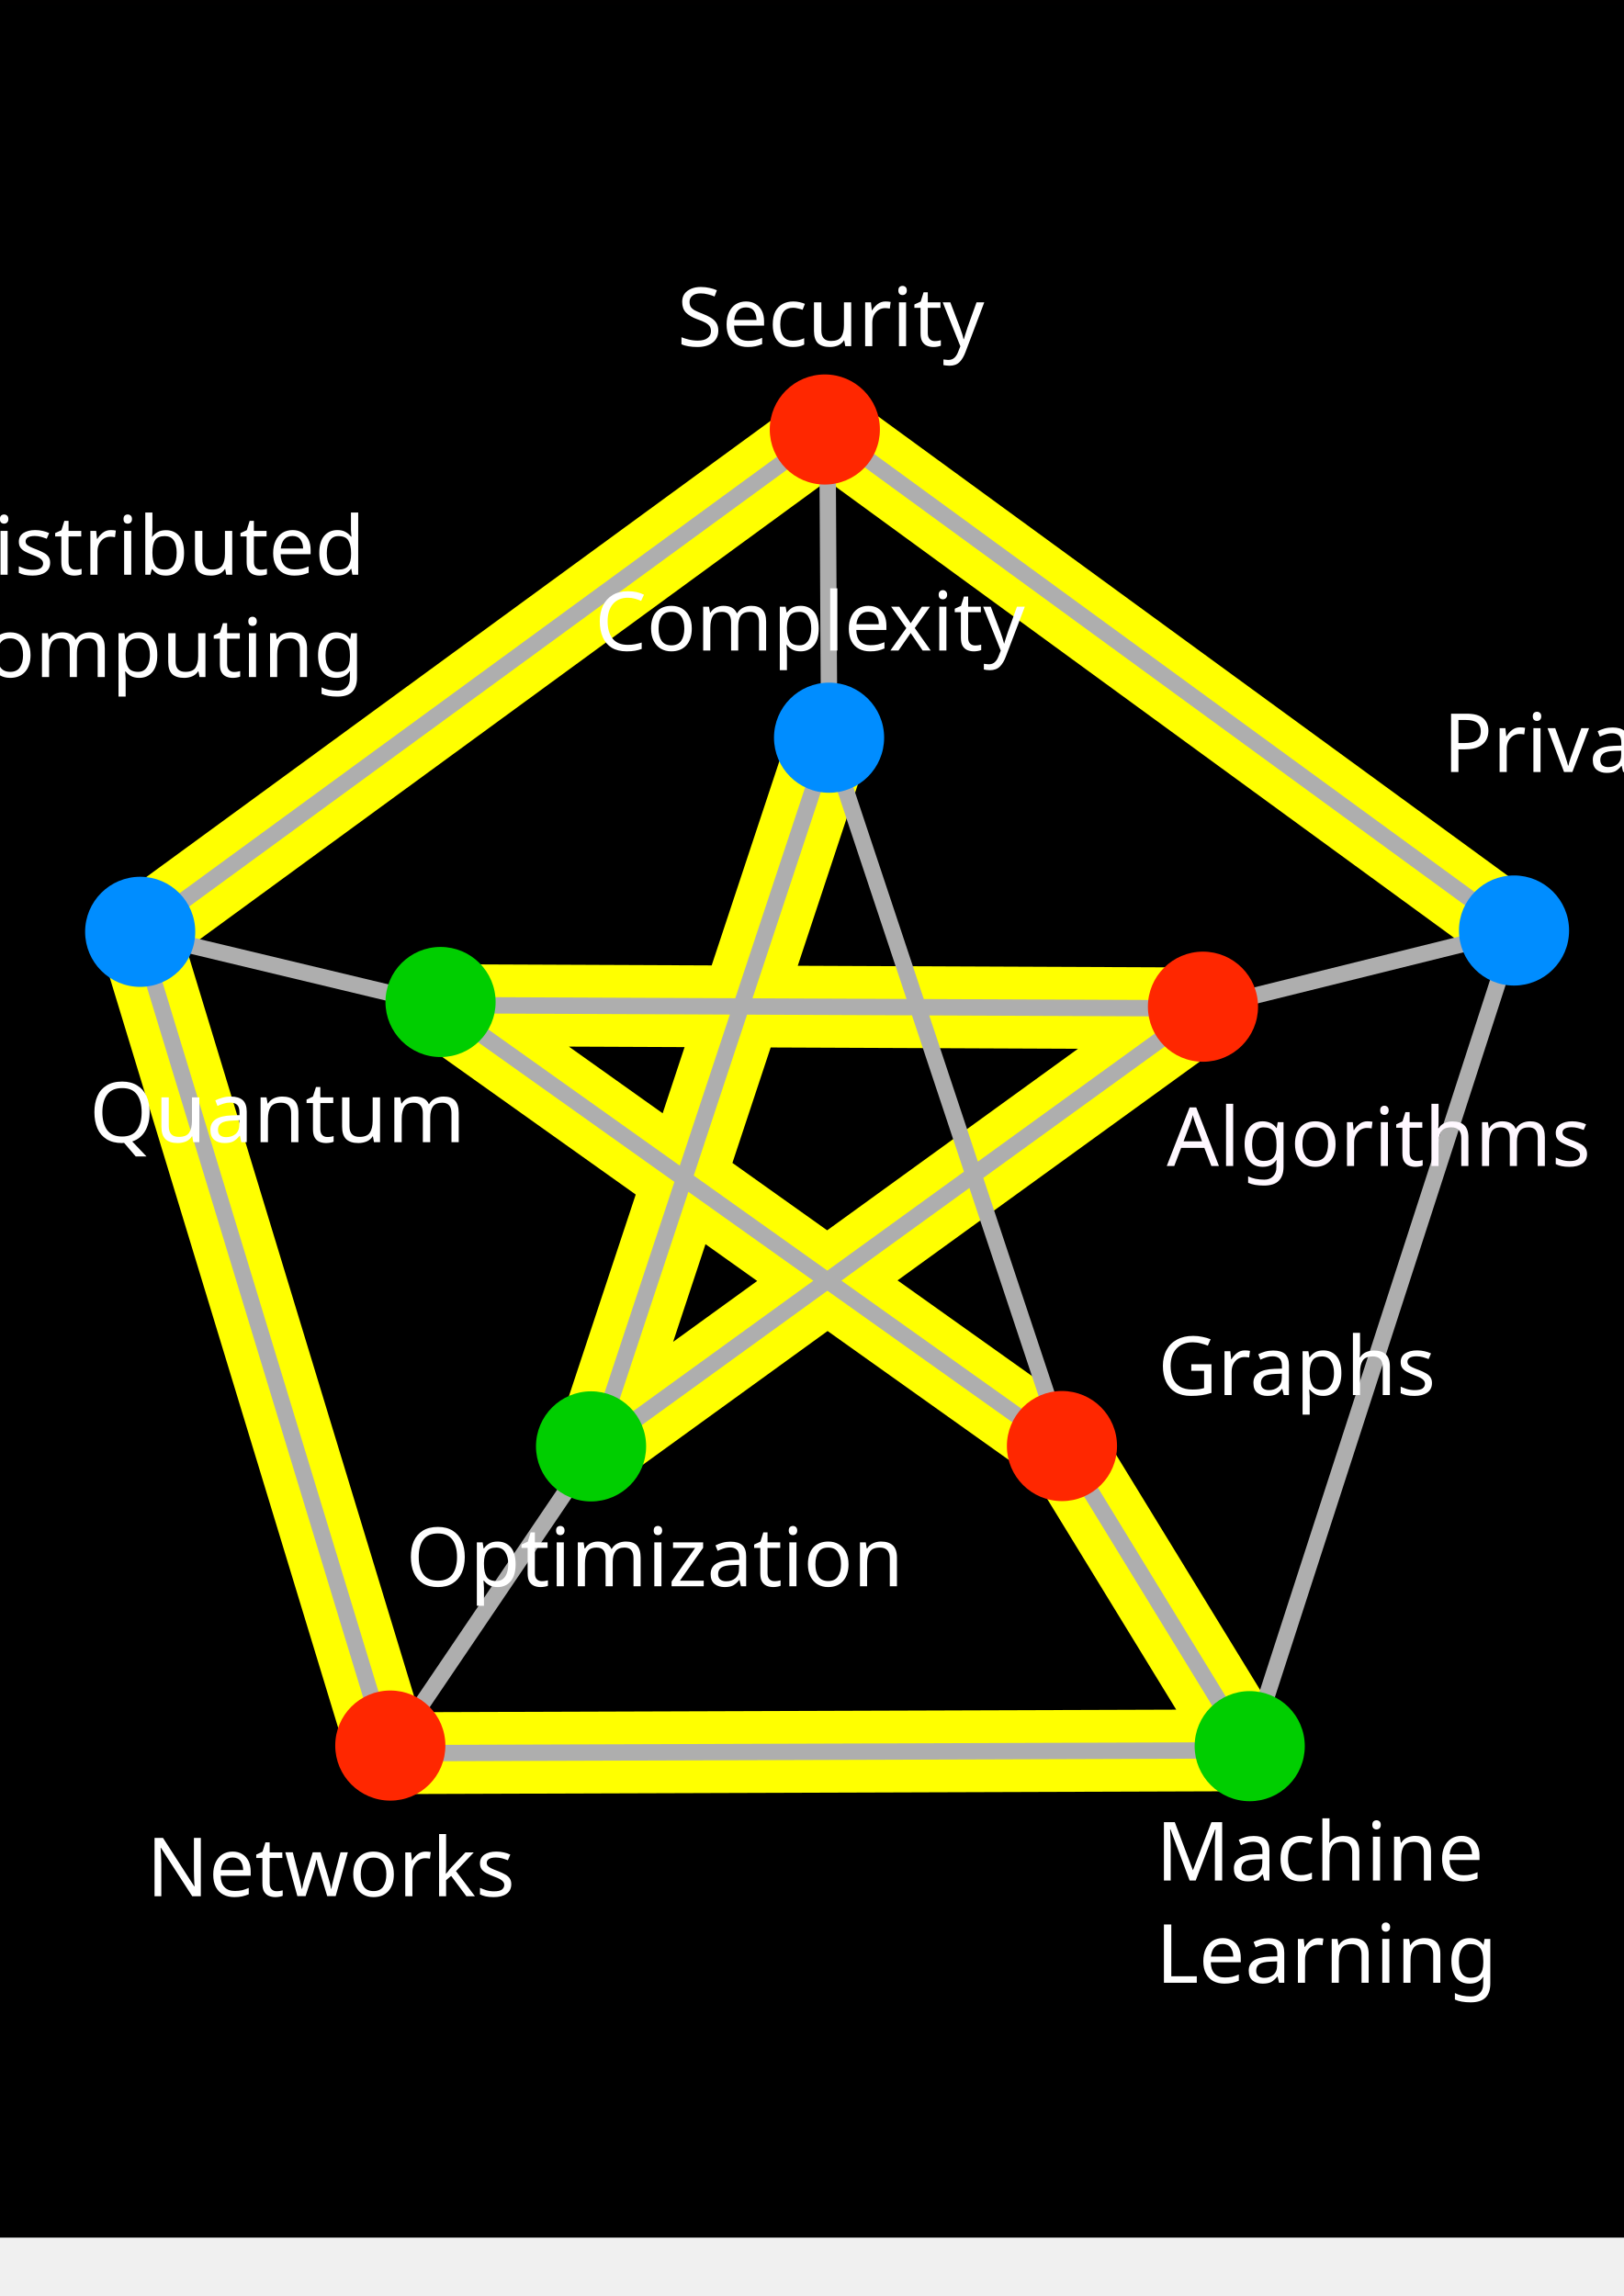
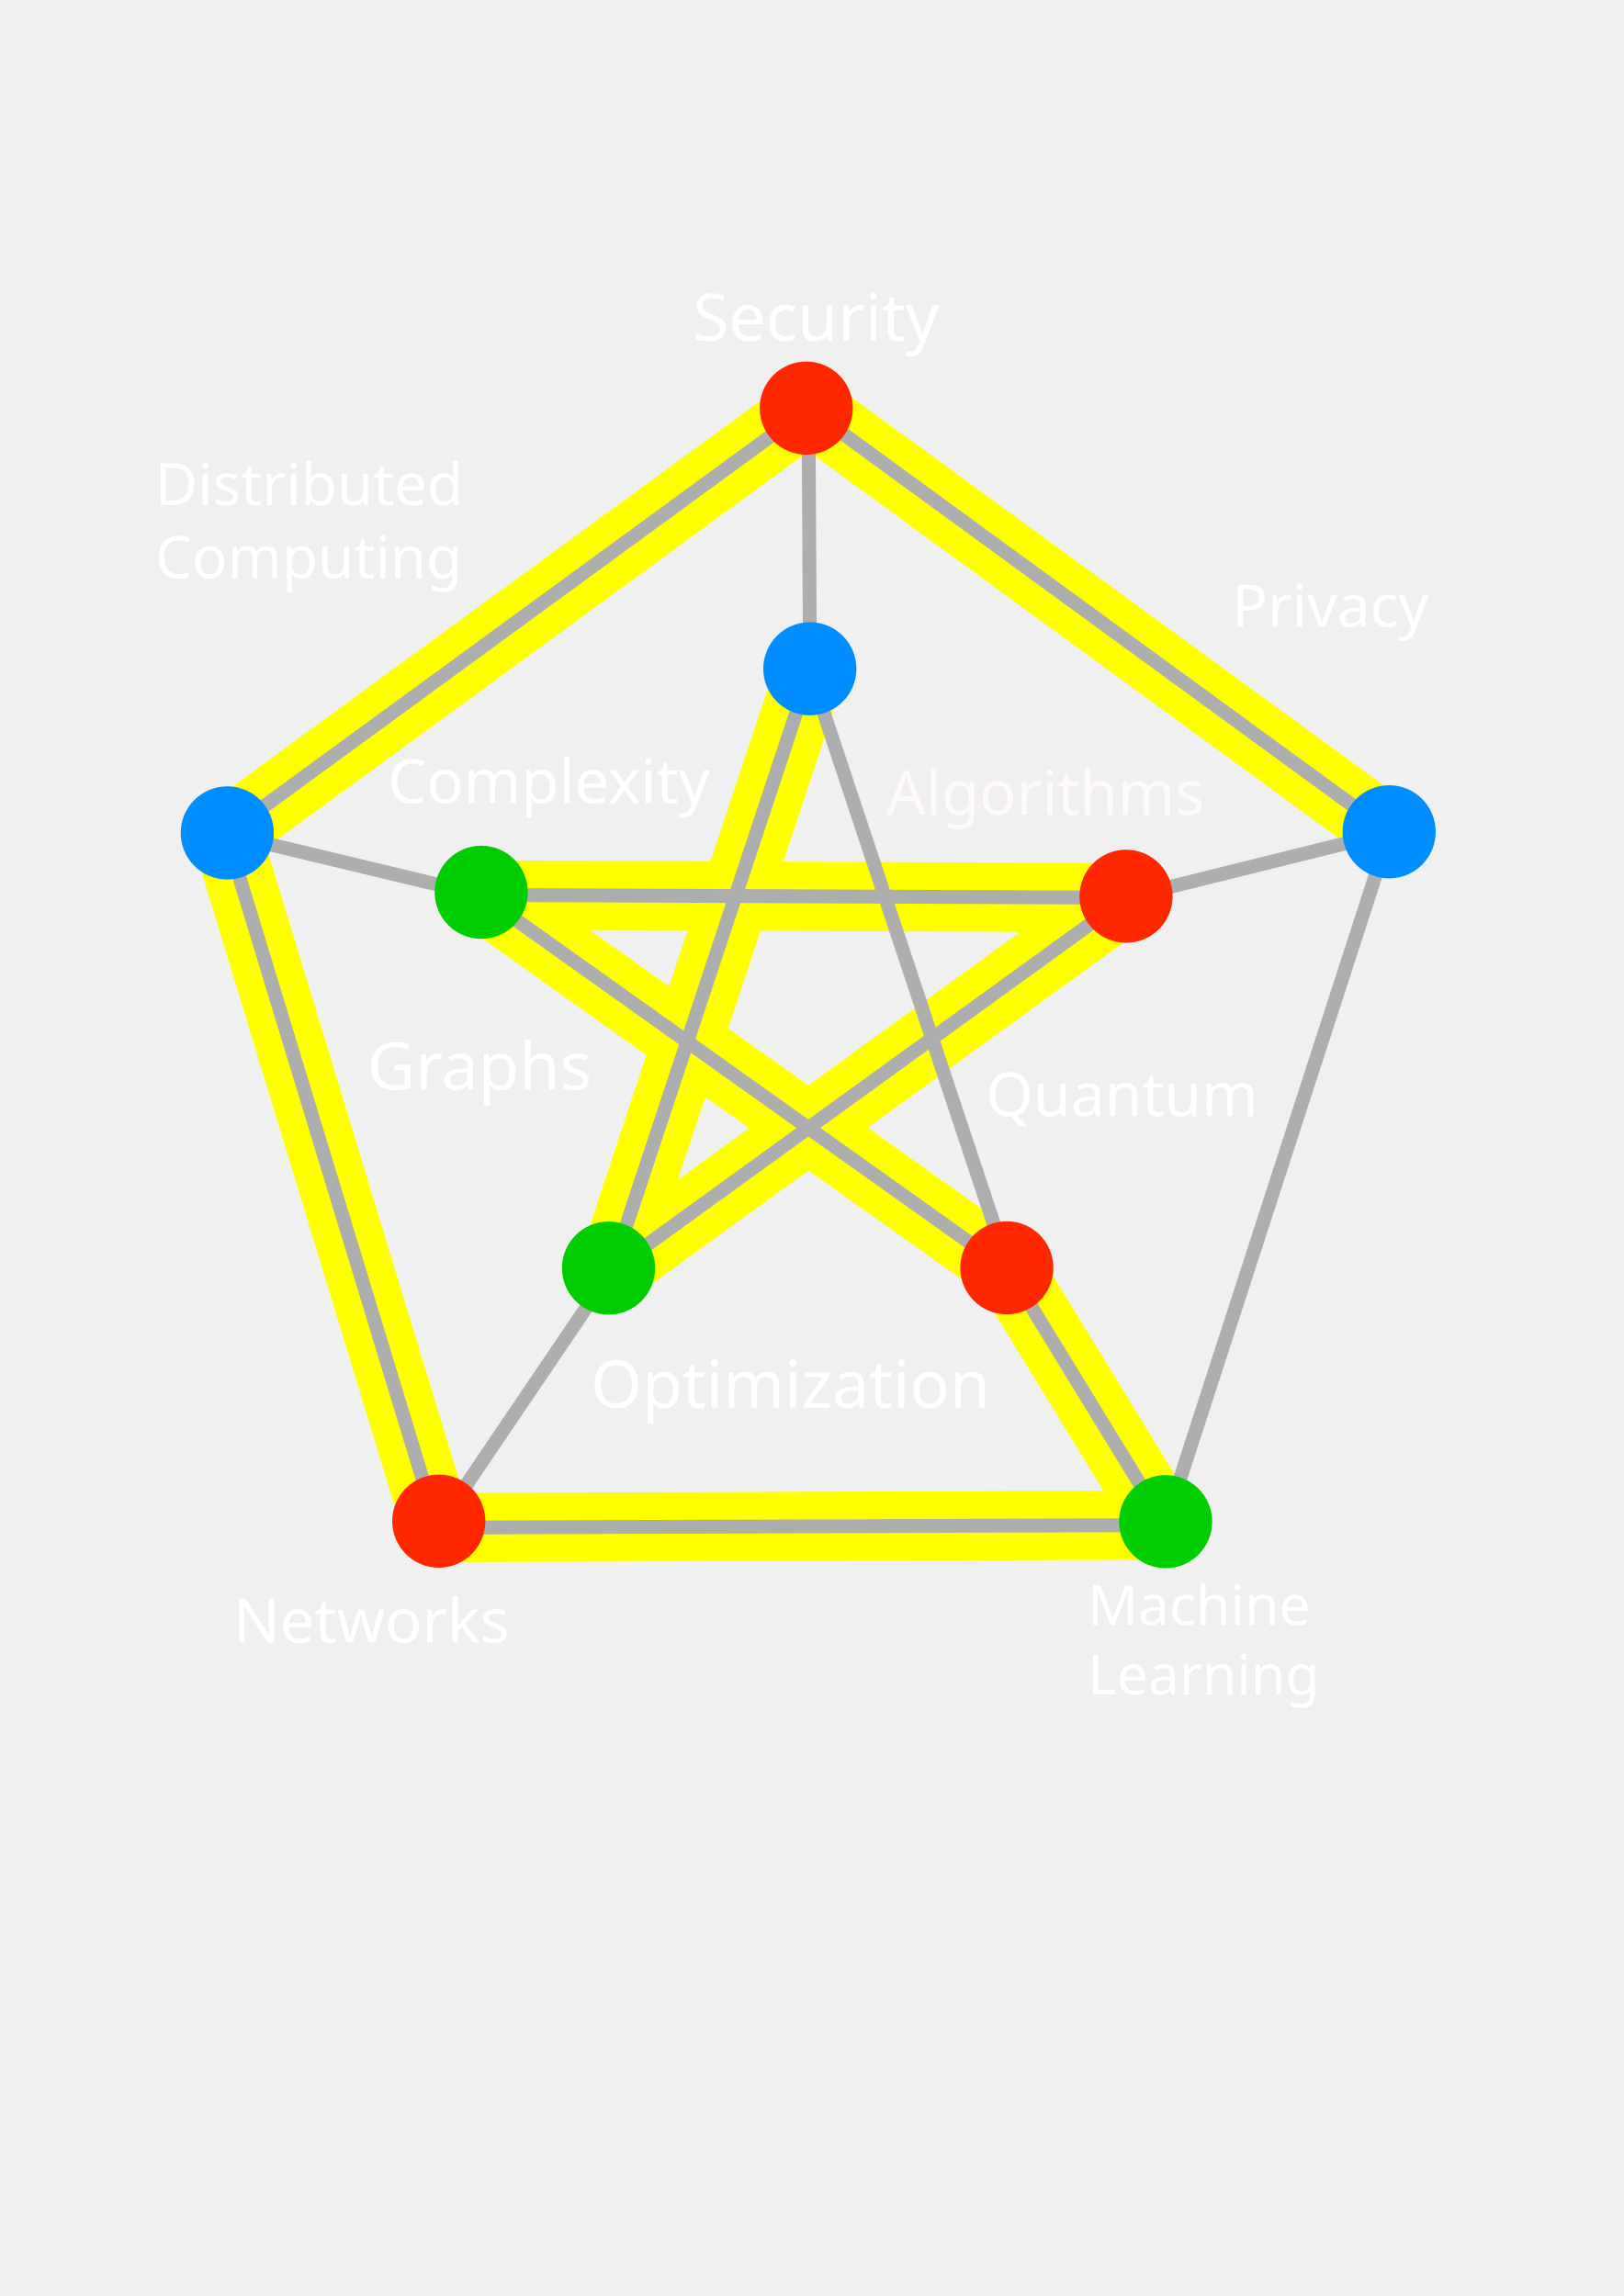
<svg xmlns="http://www.w3.org/2000/svg" width="210mm" height="297mm" viewBox="0 0 210 297" version="1.1" id="svg5">
  <defs id="defs2" />
-   <g id="layer1">
-     <rect style="fill:#000000;fill-opacity:1;stroke:#010000;stroke-width:2;stroke-linecap:round;stroke-linejoin:bevel;paint-order:markers stroke fill" id="rect81712" width="370.075" height="287.828" x="-76.157" y="0.617" rx="0" ry="10.001" />
+   <g id="layer1" />
+   <g id="layer2">
+     <path style="fill:none;stroke:#ffff00;stroke-width:8.95;stroke-linecap:butt;stroke-linejoin:bevel;stroke-miterlimit:4;stroke-dasharray:none;stroke-opacity:1" d="m 179.708,107.679 -75.149,-54.831 -75.3,55.03 27.31,89.723 94.113,-0.316 -20.125,-32.879 -68.366,-48.639 83.505,0.355 -66.624,48.237 25.687,-77.522 v 0" id="path2645" />
  </g>
-   <g id="layer2">
-     <path style="fill:none;stroke:#ffff00;stroke-width:10.583;stroke-linecap:butt;stroke-linejoin:bevel;stroke-miterlimit:4;stroke-dasharray:none;stroke-opacity:1" d="M 195.87,120.459 107.012,55.625 17.975,120.694 50.267,226.786 161.55,226.412 137.753,187.535 56.914,130.023 155.654,130.442 76.875,187.479 107.248,95.815 v 0" id="path2645" />
-   </g>
-   <g id="g1489">
+   <g id="g1489" transform="matrix(0.8457132,0,0,0.8457132,14.05825,5.805293)">
    <path style="fill:none;stroke:#aeaeae;stroke-width:2.117;stroke-linecap:butt;stroke-linejoin:miter;stroke-miterlimit:4;stroke-dasharray:none;stroke-opacity:1" d="M 195.87,120.459 C 107.012,55.625 107.012,55.625 107.012,55.625 L 17.975,120.694 50.267,226.786 161.55,226.412 Z" id="path1413" />
    <path style="fill:none;stroke:#aeaeae;stroke-width:2.117;stroke-linecap:butt;stroke-linejoin:miter;stroke-miterlimit:4;stroke-dasharray:none;stroke-opacity:1" d="m 107.012,55.625 c 0.236,40.191 0.236,40.191 0.236,40.191 v 0 0 0" id="path1417" />
    <path style="fill:none;stroke:#aeaeae;stroke-width:2.117;stroke-linecap:butt;stroke-linejoin:miter;stroke-miterlimit:4;stroke-dasharray:none;stroke-opacity:1" d="m 155.654,130.442 40.217,-9.983" id="path1419" />
    <path style="fill:none;stroke:#aeaeae;stroke-width:2.117;stroke-linecap:butt;stroke-linejoin:miter;stroke-miterlimit:4;stroke-dasharray:none;stroke-opacity:1" d="M 56.914,130.023 17.975,120.694" id="path1421" />
    <path style="fill:none;stroke:#aeaeae;stroke-width:2.117;stroke-linecap:butt;stroke-linejoin:miter;stroke-miterlimit:4;stroke-dasharray:none;stroke-opacity:1" d="M 76.875,187.479 50.267,226.786" id="path1423" />
    <path style="fill:none;stroke:#aeaeae;stroke-width:2.117;stroke-linecap:butt;stroke-linejoin:miter;stroke-miterlimit:4;stroke-dasharray:none;stroke-opacity:1" d="m 137.753,187.535 23.797,38.877" id="path1425" />
    <path style="fill:none;stroke:#aeaeae;stroke-width:2.117;stroke-linecap:butt;stroke-linejoin:miter;stroke-miterlimit:4;stroke-dasharray:none;stroke-opacity:1" d="m 76.875,187.479 30.373,-91.664 30.505,91.72 -80.839,-57.513 98.74,0.42 -78.779,57.037" id="path1686" />
  </g>
-   <g id="g1501">
+   <g id="g1501" transform="matrix(0.8457132,0,0,0.8457132,14.05825,5.805293)">
    <circle style="fill:#008dff;fill-opacity:1;stroke:none;stroke-width:6.454;stroke-linecap:round;stroke-linejoin:bevel;paint-order:markers stroke fill" id="path853-8" cx="195.814" cy="120.366" r="7.122" />
    <circle style="fill:#ff2700;fill-opacity:1;stroke:none;stroke-width:6.454;stroke-linecap:round;stroke-linejoin:bevel;paint-order:markers stroke fill" id="path853" cx="106.678" cy="55.558" r="7.122" />
    <circle style="fill:#008dff;fill-opacity:1;stroke:none;stroke-width:6.454;stroke-linecap:round;stroke-linejoin:bevel;paint-order:markers stroke fill" id="path853-8-6" cx="18.131" cy="120.536" r="7.122" />
    <circle style="fill:#008dff;fill-opacity:1;stroke:none;stroke-width:6.454;stroke-linecap:round;stroke-linejoin:bevel;paint-order:markers stroke fill" id="path853-8-6-0" cx="107.226" cy="95.424" r="7.122" />
    <circle style="fill:#00ce00;fill-opacity:1;stroke:none;stroke-width:6.454;stroke-linecap:round;stroke-linejoin:bevel;paint-order:markers stroke fill" id="path853-8-6-0-4" cx="56.977" cy="129.613" r="7.122" />
    <circle style="fill:#ff2700;fill-opacity:1;stroke:none;stroke-width:6.454;stroke-linecap:round;stroke-linejoin:bevel;paint-order:markers stroke fill" id="path853-8-6-0-4-8" cx="155.585" cy="130.221" r="7.122" />
    <circle style="fill:#ff2700;fill-opacity:1;stroke:none;stroke-width:6.454;stroke-linecap:round;stroke-linejoin:bevel;paint-order:markers stroke fill" id="path853-8-6-0-4-88" cx="137.347" cy="187.054" r="7.122" />
    <circle style="fill:#00ce00;fill-opacity:1;stroke:none;stroke-width:6.454;stroke-linecap:round;stroke-linejoin:bevel;paint-order:markers stroke fill" id="path853-8-6-0-4-9" cx="76.443" cy="187.097" r="7.122" />
    <circle style="fill:#ff2700;fill-opacity:1;stroke:none;stroke-width:6.454;stroke-linecap:round;stroke-linejoin:bevel;paint-order:markers stroke fill" id="path853-8-6-0-4-7" cx="50.48" cy="225.799" r="7.122" />
    <circle style="fill:#00ce00;fill-opacity:1;stroke:none;stroke-width:6.454;stroke-linecap:round;stroke-linejoin:bevel;paint-order:markers stroke fill" id="path853-8-6-0-4-76" cx="161.63" cy="225.876" r="7.122" />
-     <text xml:space="preserve" style="font-style:normal;font-weight:normal;font-size:10.599px;line-height:1.25;font-family:sans-serif;fill:#ffffff;fill-opacity:1;stroke:none;stroke-width:0.265" x="76.93" y="84.149" id="text22002">
-       <tspan id="tspan22000" style="fill:#ffffff;fill-opacity:1;stroke-width:0.265" x="76.93" y="84.149">Complexity</tspan>
+     <text xml:space="preserve" style="font-style:normal;font-weight:normal;font-size:9.388px;line-height:1.25;font-family:sans-serif;fill:#ffffff;fill-opacity:1;stroke:none;stroke-width:0.235" x="42.671" y="115.99" id="text22002">
+       <tspan id="tspan22000" style="fill:#ffffff;fill-opacity:1;stroke-width:0.235" x="42.671" y="115.99">Complexity</tspan>
    </text>
-     <text xml:space="preserve" style="font-style:normal;font-weight:normal;font-size:10.583px;line-height:1.25;font-family:sans-serif;fill:#fff8ff;fill-opacity:1;stroke:none;stroke-width:0.265" x="150.903" y="150.831" id="text29020">
-       <tspan id="tspan29018" style="fill:#fff8ff;fill-opacity:1;stroke-width:0.265" x="150.903" y="150.831">Algorithms</tspan>
+     <text xml:space="preserve" style="font-style:normal;font-weight:normal;font-size:9.385px;line-height:1.25;font-family:sans-serif;fill:#fff8ff;fill-opacity:1;stroke:none;stroke-width:0.235" x="118.955" y="117.742" id="text29020">
+       <tspan id="tspan29018" style="fill:#fff8ff;fill-opacity:1;stroke-width:0.235" x="118.955" y="117.742">Algorithms</tspan>
    </text>
-     <text xml:space="preserve" style="font-style:normal;font-weight:normal;font-size:10.831px;line-height:1.25;font-family:sans-serif;fill:#ffffff;fill-opacity:1;stroke:none;stroke-width:0.271" x="11.554" y="147.75" id="text38688">
-       <tspan id="tspan38686" style="fill:#ffffff;fill-opacity:1;stroke-width:0.271" x="11.554" y="147.75">Quantum</tspan>
+     <text xml:space="preserve" style="font-style:normal;font-weight:normal;font-size:9.265px;line-height:1.25;font-family:sans-serif;fill:#ffffff;fill-opacity:1;stroke:none;stroke-width:0.232" x="134.167" y="163.846" id="text38688">
+       <tspan id="tspan38686" style="fill:#ffffff;fill-opacity:1;stroke-width:0.232" x="134.167" y="163.846">Quantum</tspan>
    </text>
-     <text xml:space="preserve" style="font-style:normal;font-weight:normal;font-size:10.583px;line-height:1.25;font-family:sans-serif;fill:#ffffff;fill-opacity:1;stroke:none;stroke-width:0.265" x="52.499" y="205.189" id="text48284">
-       <tspan id="tspan48282" style="fill:#ffffff;fill-opacity:1;stroke-width:0.265" x="52.499" y="205.189">Optimization</tspan>
+     <text xml:space="preserve" style="font-style:normal;font-weight:normal;font-size:10.042px;line-height:1.25;font-family:sans-serif;fill:#ffffff;fill-opacity:1;stroke:none;stroke-width:0.251" x="73.724" y="208.459" id="text48284">
+       <tspan id="tspan48282" style="fill:#ffffff;fill-opacity:1;stroke-width:0.251" x="73.724" y="208.459">Optimization</tspan>
    </text>
-     <text xml:space="preserve" style="font-style:normal;font-weight:normal;font-size:10.583px;line-height:1.25;font-family:sans-serif;fill:#000000;fill-opacity:1;stroke:none;stroke-width:0.265" x="149.762" y="180.463" id="text55120">
-       <tspan style="fill:#ffffff;fill-opacity:1;stroke-width:0.265" x="149.762" y="180.463" id="tspan55122">Graphs</tspan>
+     <text xml:space="preserve" style="font-style:normal;font-weight:normal;font-size:10.106px;line-height:1.25;font-family:sans-serif;fill:#000000;fill-opacity:1;stroke:none;stroke-width:0.253" x="39.545" y="159.812" id="text55120">
+       <tspan style="fill:#ffffff;fill-opacity:1;stroke-width:0.253" x="39.545" y="159.812" id="tspan55122">Graphs</tspan>
    </text>
-     <text xml:space="preserve" style="font-style:normal;font-weight:normal;font-size:10.583px;line-height:1.25;font-family:sans-serif;fill:#ffffff;fill-opacity:1;stroke:none;stroke-width:0.265" x="87.588" y="44.78" id="text62660">
-       <tspan id="tspan62658" style="fill:#ffffff;fill-opacity:1;stroke-width:0.265" x="87.588" y="44.78">Security</tspan>
+     <text xml:space="preserve" style="font-style:normal;font-weight:normal;font-size:10.03px;line-height:1.25;font-family:sans-serif;fill:#ffffff;fill-opacity:1;stroke:none;stroke-width:0.251" x="89.335" y="45.247" id="text62660">
+       <tspan id="tspan62658" style="fill:#ffffff;fill-opacity:1;stroke-width:0.251" x="89.335" y="45.247">Security</tspan>
    </text>
-     <text xml:space="preserve" style="font-style:normal;font-weight:normal;font-size:10.583px;line-height:1.25;font-family:sans-serif;fill:#000000;fill-opacity:1;stroke:none;stroke-width:0.265" x="186.64" y="99.87" id="text65832">
-       <tspan id="tspan65830" style="fill:#ffffff;fill-opacity:1;stroke-width:0.265" x="186.64" y="99.87">Privacy</tspan>
+     <text xml:space="preserve" style="font-style:normal;font-weight:normal;font-size:9.012px;line-height:1.25;font-family:sans-serif;fill:#000000;fill-opacity:1;stroke:none;stroke-width:0.225" x="171.782" y="89.022" id="text65832">
+       <tspan id="tspan65830" style="fill:#ffffff;fill-opacity:1;stroke-width:0.225" x="171.782" y="89.022">Privacy</tspan>
    </text>
-     <text xml:space="preserve" style="font-style:normal;font-weight:normal;font-size:10.583px;line-height:1.25;font-family:sans-serif;fill:#000000;fill-opacity:1;stroke:none;stroke-width:0.265" x="-8.566" y="74.35" id="text69652">
-       <tspan id="tspan69650" style="fill:#ffffff;fill-opacity:1;stroke-width:0.265" x="-8.566" y="74.35">Distributed</tspan>
-       <tspan style="fill:#ffffff;fill-opacity:1;stroke-width:0.265" x="-8.566" y="87.579" id="tspan69654">Computing</tspan>
+     <text xml:space="preserve" style="font-style:normal;font-weight:normal;font-size:8.934px;line-height:1.25;font-family:sans-serif;fill:#000000;fill-opacity:1;stroke:none;stroke-width:0.223" x="7.097" y="70.38" id="text69652">
+       <tspan id="tspan69650" style="fill:#ffffff;fill-opacity:1;stroke-width:0.223" x="7.097" y="70.38">Distributed</tspan>
+       <tspan style="fill:#ffffff;fill-opacity:1;stroke-width:0.223" x="7.097" y="81.548" id="tspan69654">Computing</tspan>
    </text>
-     <text xml:space="preserve" style="font-style:normal;font-weight:normal;font-size:10.583px;line-height:1.25;font-family:sans-serif;fill:#000000;fill-opacity:1;stroke:none;stroke-width:0.265" x="18.957" y="245.292" id="text76420">
-       <tspan id="tspan76418" style="fill:#ffffff;fill-opacity:1;stroke-width:0.265" x="18.957" y="245.292">Networks</tspan>
+     <text xml:space="preserve" style="font-style:normal;font-weight:normal;font-size:9.377px;line-height:1.25;font-family:sans-serif;fill:#000000;fill-opacity:1;stroke:none;stroke-width:0.234" x="19.075" y="244.376" id="text76420">
+       <tspan id="tspan76418" style="fill:#ffffff;fill-opacity:1;stroke-width:0.234" x="19.075" y="244.376">Networks</tspan>
    </text>
-     <text xml:space="preserve" style="font-style:normal;font-weight:normal;font-size:10.583px;line-height:1.25;font-family:sans-serif;fill:#000000;fill-opacity:1;stroke:none;stroke-width:0.265" x="149.504" y="243.258" id="text99892">
-       <tspan id="tspan99890" style="fill:#ffffff;fill-opacity:1;stroke-width:0.265" x="149.504" y="243.258">Machine</tspan>
-       <tspan style="fill:#ffffff;fill-opacity:1;stroke-width:0.265" x="149.504" y="256.487" id="tspan100058">Learning</tspan>
+     <text xml:space="preserve" style="font-style:normal;font-weight:normal;font-size:8.506px;line-height:1.25;font-family:sans-serif;fill:#000000;fill-opacity:1;stroke:none;stroke-width:0.213" x="149.708" y="241.68" id="text99892">
+       <tspan id="tspan99890" style="fill:#ffffff;fill-opacity:1;stroke-width:0.213" x="149.708" y="241.68">Machine</tspan>
+       <tspan style="fill:#ffffff;fill-opacity:1;stroke-width:0.213" x="149.708" y="252.313" id="tspan100058">Learning</tspan>
    </text>
  </g>
</svg>
